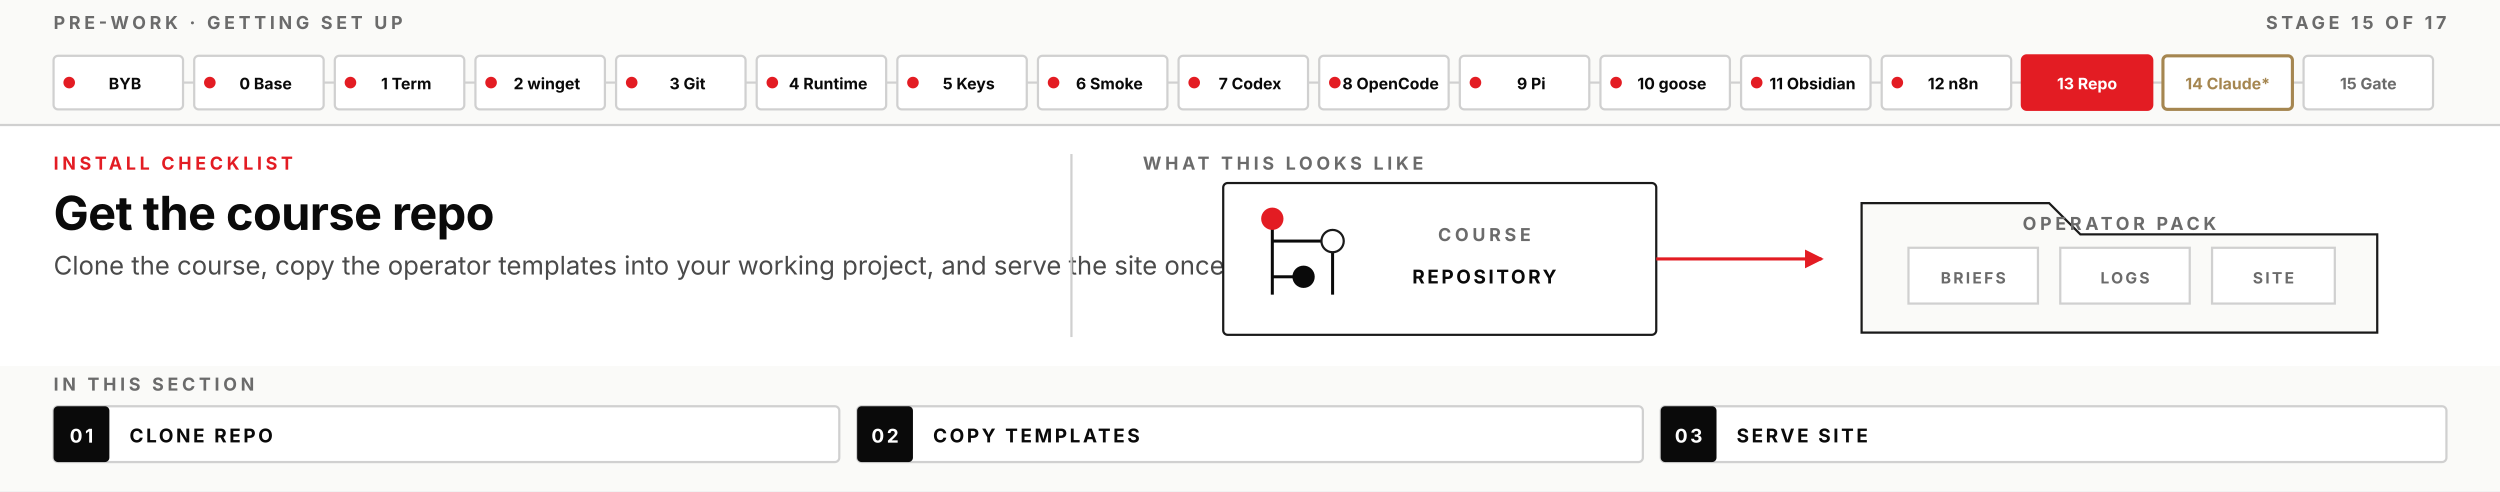
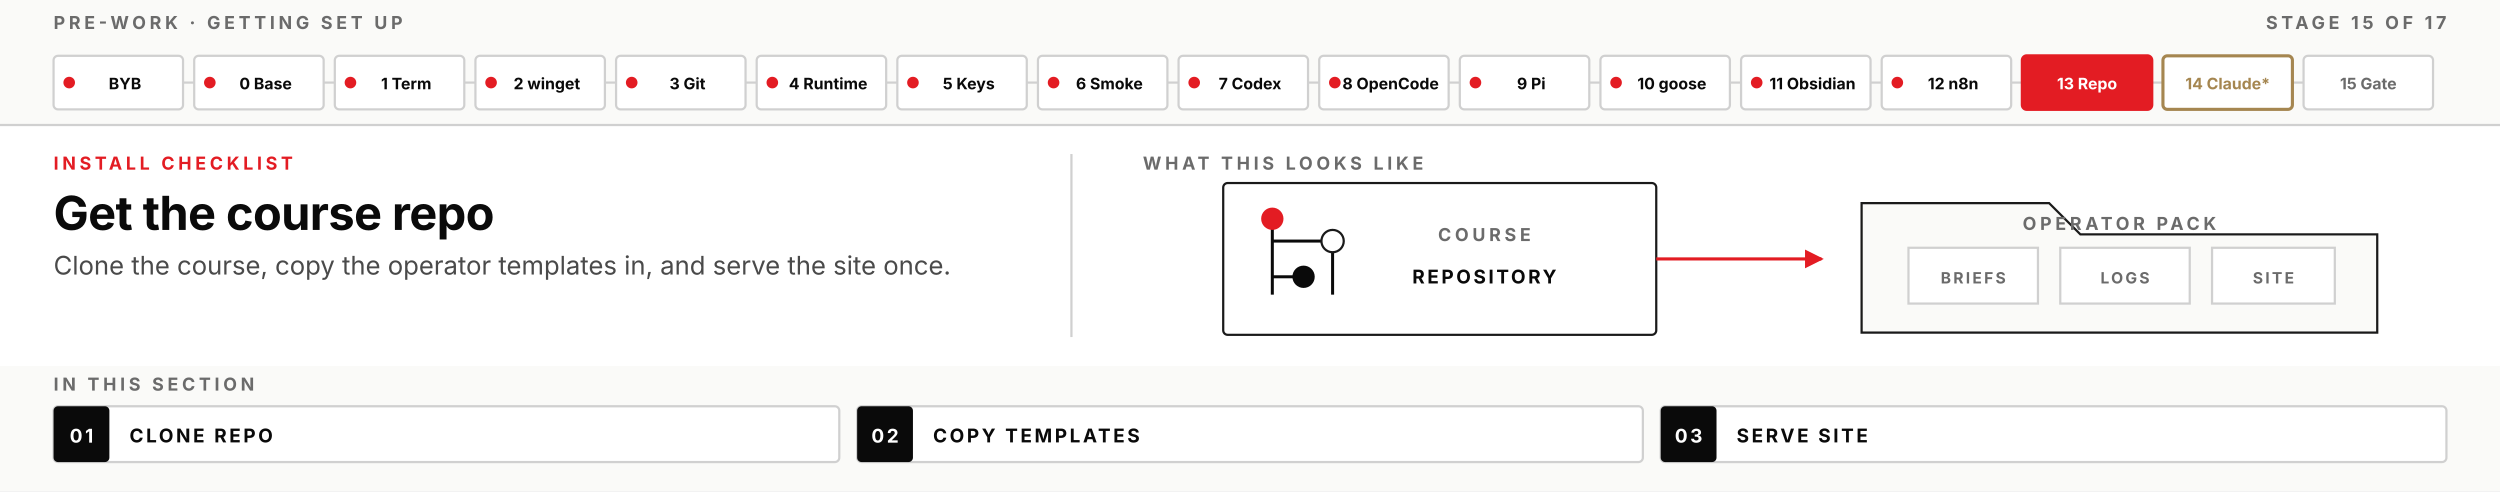
<svg xmlns="http://www.w3.org/2000/svg" viewBox="0 0 1120 220" role="img" aria-labelledby="title-install-pre-work-13-course-repo-and-operator-pack">
  <defs>
    <marker id="arrow" viewBox="0 0 8 8" refX="7" refY="4" markerWidth="6" markerHeight="6" orient="auto-start-reverse">
      <path d="M0 0 8 4 0 8Z" fill="#0A0A0A" />
    </marker>
    <marker id="arrow-red" viewBox="0 0 8 8" refX="7" refY="4" markerWidth="6" markerHeight="6" orient="auto-start-reverse">
      <path d="M0 0 8 4 0 8Z" fill="#E31C23" />
    </marker>
    <style>
      text { font-family: system-ui, "Inter", "Helvetica Neue", Arial, sans-serif; fill: #0A0A0A; }
      .micro { font-size: 8px; font-weight: 650; letter-spacing: 1.65px; }
      .tiny { font-size: 7px; font-weight: 650; letter-spacing: 1px; }
      .railtext { font-size: 7.1px; font-weight: 650; }
      .title { font-size: 21px; font-weight: 680; letter-spacing: -0.25px; }
      .purpose { font-size: 11.5px; font-weight: 430; fill: #4A4A4A; }
      .caption { font-size: 8.5px; font-weight: 650; letter-spacing: 1.15px; }
      .body { font-size: 9.5px; font-weight: 520; }
      .muted { fill: #6B6B6B; }
      .white { fill: #FFFFFF; }
      .red { fill: #E31C23; }
      .gold { fill: #A58650; }
      .line { fill: none; stroke: #0A0A0A; stroke-width: 1.35; vector-effect: non-scaling-stroke; }
      .hair { fill: none; stroke: #D0D0D0; stroke-width: 1; vector-effect: non-scaling-stroke; }
      .redline { fill: none; stroke: #E31C23; stroke-width: 1.4; vector-effect: non-scaling-stroke; }
      .goldline { fill: none; stroke: #A58650; stroke-width: 1.35; vector-effect: non-scaling-stroke; }
      .dash { stroke-dasharray: 5 4; }
    </style>
  </defs>
  <rect width="1120" height="220" fill="#FFFFFF" />
  <rect x="0" y="0" width="1120" height="56" fill="#FAFAF8" />
  <text x="24" y="13" class="micro muted">PRE-WORK · GETTING SET UP</text>
  <text x="1096" y="13" class="micro muted" text-anchor="end">STAGE 15 OF 17</text>
  <path d="M53 37H1061" class="hair" />
  <rect x="24" y="25" width="58" height="24" rx="2" fill="#FFFFFF" stroke="#D0D0D0" stroke-width="1" />
  <circle cx="31" cy="37" r="2.6" fill="#E31C23" />
  <text x="56" y="40" class="railtext" text-anchor="middle">BYB</text>
  <rect x="87" y="25" width="58" height="24" rx="2" fill="#FFFFFF" stroke="#D0D0D0" stroke-width="1" />
  <circle cx="94" cy="37" r="2.6" fill="#E31C23" />
  <text x="119" y="40" class="railtext" text-anchor="middle">0 Base</text>
  <rect x="150" y="25" width="58" height="24" rx="2" fill="#FFFFFF" stroke="#D0D0D0" stroke-width="1" />
  <circle cx="157" cy="37" r="2.6" fill="#E31C23" />
  <text x="182" y="40" class="railtext" text-anchor="middle">1 Term</text>
  <rect x="213" y="25" width="58" height="24" rx="2" fill="#FFFFFF" stroke="#D0D0D0" stroke-width="1" />
  <circle cx="220" cy="37" r="2.6" fill="#E31C23" />
  <text x="245" y="40" class="railtext" text-anchor="middle">2 winget</text>
  <rect x="276" y="25" width="58" height="24" rx="2" fill="#FFFFFF" stroke="#D0D0D0" stroke-width="1" />
  <circle cx="283" cy="37" r="2.6" fill="#E31C23" />
  <text x="308" y="40" class="railtext" text-anchor="middle">3 Git</text>
  <rect x="339" y="25" width="58" height="24" rx="2" fill="#FFFFFF" stroke="#D0D0D0" stroke-width="1" />
  <circle cx="346" cy="37" r="2.6" fill="#E31C23" />
  <text x="371" y="40" class="railtext" text-anchor="middle">4 Runtime</text>
  <rect x="402" y="25" width="58" height="24" rx="2" fill="#FFFFFF" stroke="#D0D0D0" stroke-width="1" />
  <circle cx="409" cy="37" r="2.6" fill="#E31C23" />
  <text x="434" y="40" class="railtext" text-anchor="middle">5 Keys</text>
  <rect x="465" y="25" width="58" height="24" rx="2" fill="#FFFFFF" stroke="#D0D0D0" stroke-width="1" />
  <circle cx="472" cy="37" r="2.6" fill="#E31C23" />
  <text x="497" y="40" class="railtext" text-anchor="middle">6 Smoke</text>
  <rect x="528" y="25" width="58" height="24" rx="2" fill="#FFFFFF" stroke="#D0D0D0" stroke-width="1" />
  <circle cx="535" cy="37" r="2.6" fill="#E31C23" />
  <text x="560" y="40" class="railtext" text-anchor="middle">7 Codex</text>
  <rect x="591" y="25" width="58" height="24" rx="2" fill="#FFFFFF" stroke="#D0D0D0" stroke-width="1" />
  <circle cx="598" cy="37" r="2.6" fill="#E31C23" />
  <text x="623" y="40" class="railtext" text-anchor="middle">8 OpenCode</text>
  <rect x="654" y="25" width="58" height="24" rx="2" fill="#FFFFFF" stroke="#D0D0D0" stroke-width="1" />
  <circle cx="661" cy="37" r="2.6" fill="#E31C23" />
  <text x="686" y="40" class="railtext" text-anchor="middle">9 Pi</text>
  <rect x="717" y="25" width="58" height="24" rx="2" fill="#FFFFFF" stroke="#D0D0D0" stroke-width="1" />
  <circle cx="724" cy="37" r="2.6" fill="#E31C23" />
  <text x="749" y="40" class="railtext" text-anchor="middle">10 goose</text>
  <rect x="780" y="25" width="58" height="24" rx="2" fill="#FFFFFF" stroke="#D0D0D0" stroke-width="1" />
  <circle cx="787" cy="37" r="2.6" fill="#E31C23" />
  <text x="812" y="40" class="railtext" text-anchor="middle">11 Obsidian</text>
  <rect x="843" y="25" width="58" height="24" rx="2" fill="#FFFFFF" stroke="#D0D0D0" stroke-width="1" />
  <circle cx="850" cy="37" r="2.6" fill="#E31C23" />
  <text x="875" y="40" class="railtext" text-anchor="middle">12 n8n</text>
  <rect x="906" y="25" width="58" height="24" rx="2" fill="#E31C23" stroke="#E31C23" stroke-width="1.4" />
  <text x="935" y="40" class="railtext white" text-anchor="middle">13 Repo</text>
  <rect x="969" y="25" width="58" height="24" rx="2" fill="#FFFFFF" stroke="#A58650" stroke-width="1.4" />
  <text x="998" y="40" class="railtext gold" text-anchor="middle">14 Claude*</text>
  <rect x="1032" y="25" width="58" height="24" rx="2" fill="#FFFFFF" stroke="#D0D0D0" stroke-width="1" />
  <text x="1061" y="40" class="railtext muted" text-anchor="middle">15 Gate</text>
  <path d="M0 56H1120" class="hair" />
  <text x="24" y="76" class="micro red">INSTALL CHECKLIST</text>
  <text x="24" y="103" class="title">Get the course repo</text>
-   <text x="24" y="123" class="purpose">Clone the course, copy the operator templates into your working project, and serve the site once.</text>
+   <text x="24" y="123" class="purpose">Clone the course, copy the operator templates in, and serve the site once.</text>
  <path d="M480 69V151" class="hair" />
  <text x="512" y="76" class="micro muted">WHAT THIS LOOKS LIKE</text>
  <g aria-label="Course repository cloned into operator pack">
    <rect x="548" y="82" width="194" height="68" rx="2" fill="#FFFFFF" stroke="#1A1A1A" />
    <path d="M570 100v32M570 108h27M597 108v24M570 124h14" class="line" />
    <circle cx="570" cy="98" r="5" fill="#E31C23" />
    <circle cx="597" cy="108" r="5" fill="#FFFFFF" stroke="#1A1A1A" />
    <circle cx="584" cy="124" r="5" fill="#0A0A0A" />
    <text x="665" y="108" class="micro muted" text-anchor="middle">COURSE</text>
    <text x="665" y="127" class="caption" text-anchor="middle">REPOSITORY</text>
    <path d="M742 116H816" class="redline" marker-end="url(#arrow-red)" />
    <path d="M834 91H918L932 105H1065V149H834Z" fill="#FAFAF8" stroke="#1A1A1A" />
    <rect x="855" y="111" width="58" height="25" fill="#FFFFFF" stroke="#D0D0D0" />
    <rect x="923" y="111" width="58" height="25" fill="#FFFFFF" stroke="#D0D0D0" />
    <rect x="991" y="111" width="55" height="25" fill="#FFFFFF" stroke="#D0D0D0" />
    <text x="884" y="127" class="tiny muted" text-anchor="middle">BRIEFS</text>
    <text x="952" y="127" class="tiny muted" text-anchor="middle">LOGS</text>
    <text x="1018.5" y="127" class="tiny muted" text-anchor="middle">SITE</text>
    <text x="949.5" y="103" class="micro muted" text-anchor="middle">OPERATOR PACK</text>
  </g>
  <rect x="0" y="164" width="1120" height="56" fill="#FAFAF8" />
  <text x="24" y="175" class="micro muted">IN THIS SECTION</text>
  <rect x="24.00" y="182" width="352.00" height="25" rx="2" fill="#FFFFFF" stroke="#D0D0D0" />
  <rect x="24.00" y="182" width="25" height="25" rx="2" fill="#0A0A0A" />
  <text x="36.50" y="198.3" class="caption white" text-anchor="middle">01</text>
  <text x="58.00" y="198.2" class="caption">CLONE REPO</text>
  <rect x="384.00" y="182" width="352.00" height="25" rx="2" fill="#FFFFFF" stroke="#D0D0D0" />
  <rect x="384.00" y="182" width="25" height="25" rx="2" fill="#0A0A0A" />
  <text x="396.50" y="198.3" class="caption white" text-anchor="middle">02</text>
  <text x="418.00" y="198.2" class="caption">COPY TEMPLATES</text>
  <rect x="744.00" y="182" width="352.00" height="25" rx="2" fill="#FFFFFF" stroke="#D0D0D0" />
  <rect x="744.00" y="182" width="25" height="25" rx="2" fill="#0A0A0A" />
  <text x="756.50" y="198.3" class="caption white" text-anchor="middle">03</text>
  <text x="778.00" y="198.2" class="caption">SERVE SITE</text>
</svg>
